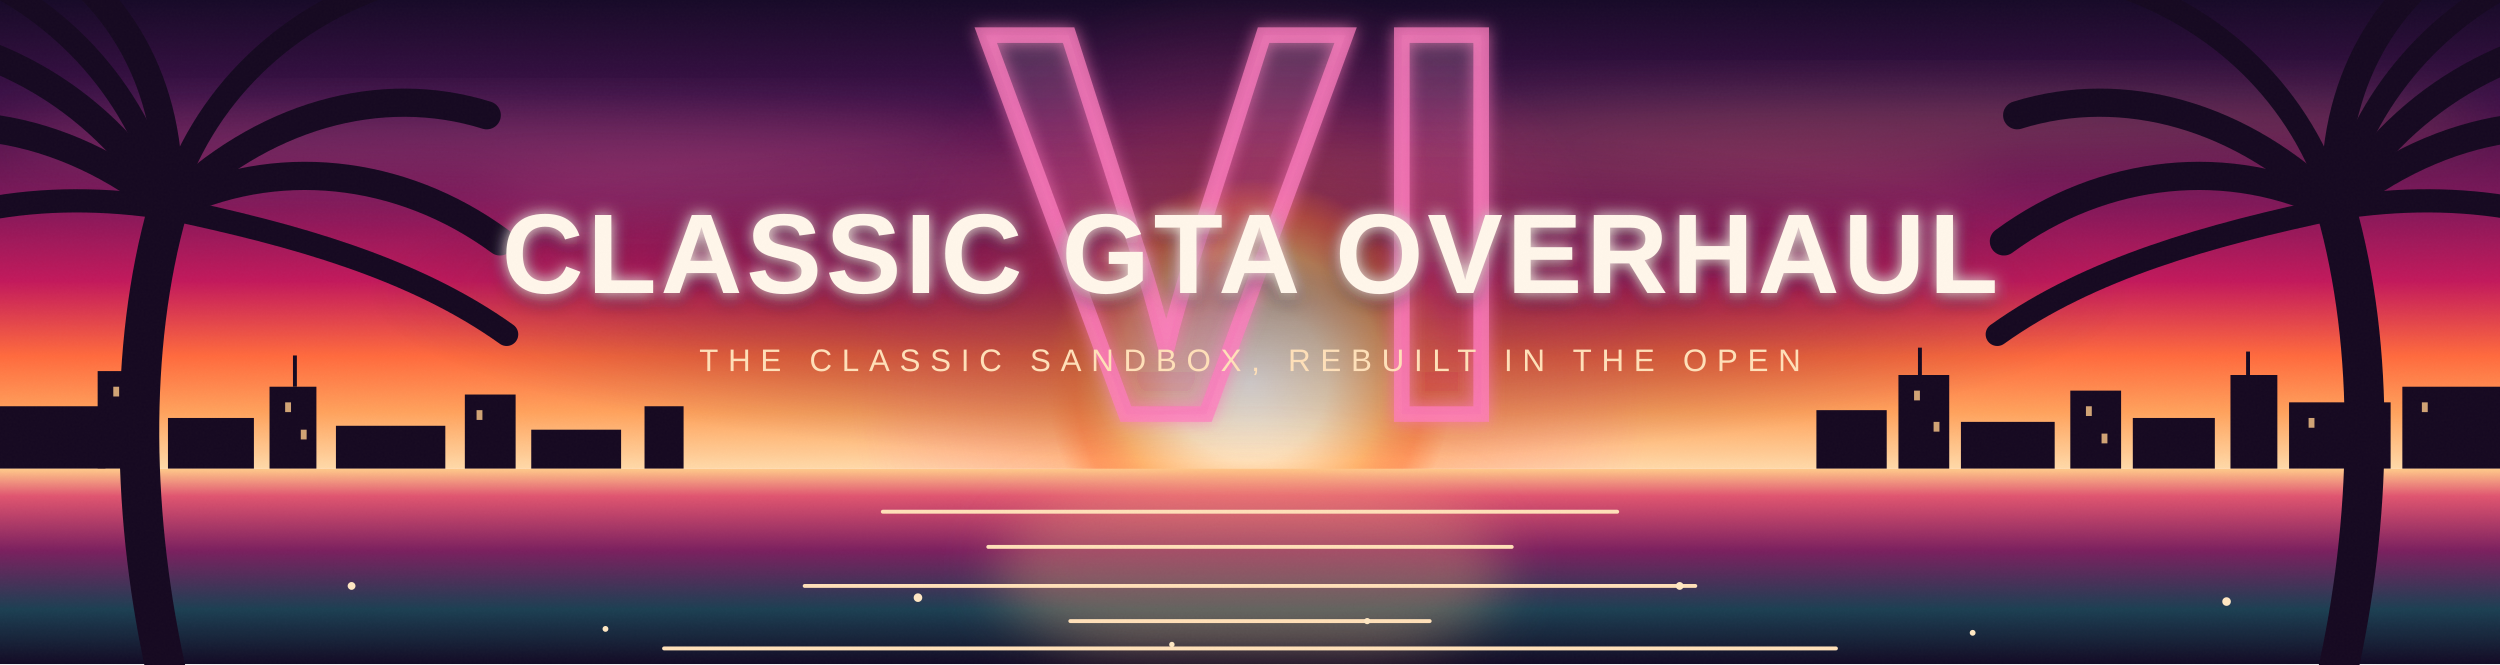
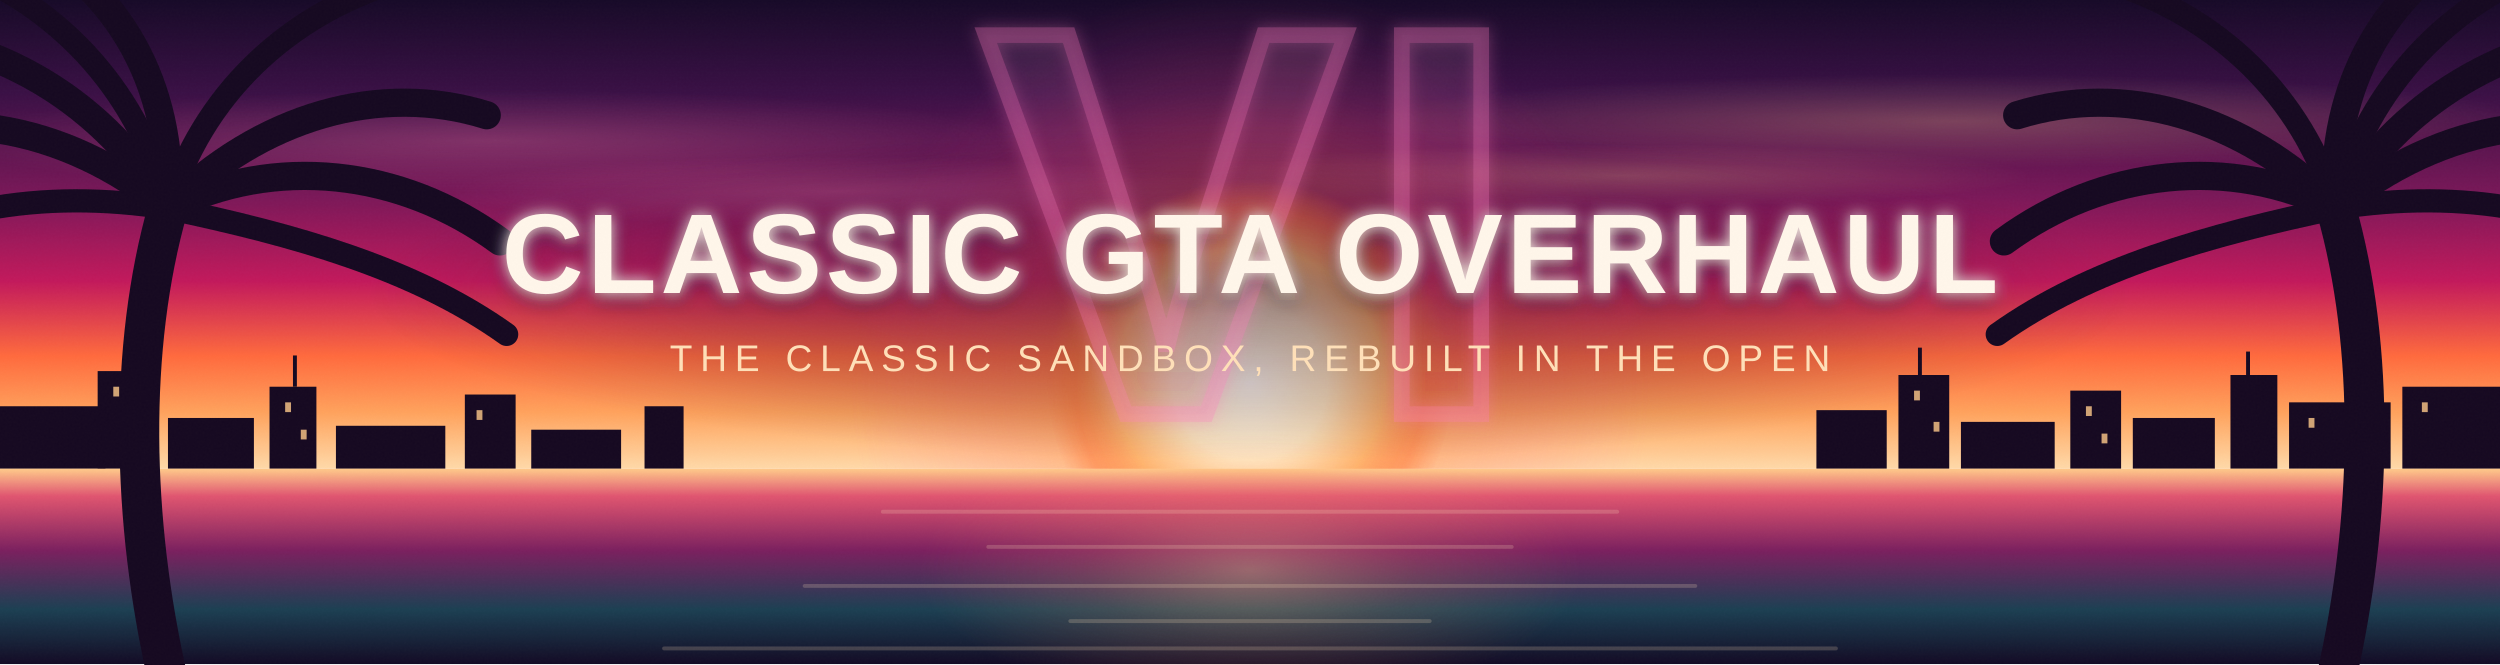
<svg xmlns="http://www.w3.org/2000/svg" width="1280" height="340" viewBox="0 0 1280 340" role="img" aria-labelledby="btitle bdesc">
  <defs>
    <linearGradient id="sky" x1="0" y1="0" x2="0" y2="1">
      <stop offset="0" stop-color="#160927" />
      <stop offset="0.20" stop-color="#3A0F45" />
      <stop offset="0.42" stop-color="#7A1758" />
      <stop offset="0.60" stop-color="#C2185B" />
      <stop offset="0.76" stop-color="#FF6A3D" />
      <stop offset="0.88" stop-color="#FFA25C" />
      <stop offset="1" stop-color="#FFD9A8" />
    </linearGradient>
    <radialGradient id="sunCore" cx="0.5" cy="0.5" r="0.5">
      <stop offset="0" stop-color="#FFFBF2" />
      <stop offset="0.38" stop-color="#FFE7C2" />
      <stop offset="0.66" stop-color="#FFB36B" />
      <stop offset="0.86" stop-color="#FF7A3D" stop-opacity="0.55" />
      <stop offset="1" stop-color="#FF7A3D" stop-opacity="0" />
    </radialGradient>
    <radialGradient id="sunHalo" cx="0.5" cy="0.5" r="0.5">
      <stop offset="0" stop-color="#FFD9A8" stop-opacity="0.7" />
      <stop offset="0.42" stop-color="#FF7A3D" stop-opacity="0.30" />
      <stop offset="1" stop-color="#FF3E9D" stop-opacity="0" />
    </radialGradient>
    <linearGradient id="viFill" x1="0" y1="0" x2="0" y2="1">
      <stop offset="0" stop-color="#FFD6EC" />
      <stop offset="0.30" stop-color="#FF6CB6" />
      <stop offset="0.62" stop-color="#FF3E9D" />
      <stop offset="1" stop-color="#C2185B" />
    </linearGradient>
    <linearGradient id="water" x1="0" y1="0" x2="0" y2="1">
      <stop offset="0" stop-color="#FFC98A" />
      <stop offset="0.14" stop-color="#E0546F" />
      <stop offset="0.42" stop-color="#7A1F5E" />
      <stop offset="0.72" stop-color="#1B3F52" />
      <stop offset="1" stop-color="#120A24" />
    </linearGradient>
    <radialGradient id="scrim" cx="0.5" cy="0.5" r="0.5">
      <stop offset="0" stop-color="#160927" stop-opacity="0.42" />
      <stop offset="0.65" stop-color="#160927" stop-opacity="0.18" />
      <stop offset="1" stop-color="#160927" stop-opacity="0" />
    </radialGradient>
+     <radialGradient id="cloudPink" cx="0.5" cy="0.5" r="0.5">
+       <stop offset="0" stop-color="#FF8FB4" stop-opacity="0.24" />
+       <stop offset="0.55" stop-color="#FF8FB4" stop-opacity="0.10" />
+       <stop offset="1" stop-color="#FF8FB4" stop-opacity="0" />
+     </radialGradient>
+     <radialGradient id="cloudGold" cx="0.5" cy="0.5" r="0.5">
+       <stop offset="0" stop-color="#FFC98A" stop-opacity="0.26" />
+       <stop offset="0.55" stop-color="#FFC98A" stop-opacity="0.11" />
+       <stop offset="1" stop-color="#FFC98A" stop-opacity="0" />
+     </radialGradient>
+     <radialGradient id="waterGlow" cx="0.5" cy="0.5" r="0.5">
+       <stop offset="0" stop-color="#FFC98A" stop-opacity="0.38" />
+       <stop offset="0.5" stop-color="#FF9A6A" stop-opacity="0.16" />
+       <stop offset="1" stop-color="#FF9A6A" stop-opacity="0" />
+     </radialGradient>
    <filter id="glow" x="-25%" y="-25%" width="150%" height="150%">
      <feGaussianBlur stdDeviation="4" result="b" />
      <feMerge>
        <feMergeNode in="b" />
        <feMergeNode in="SourceGraphic" />
      </feMerge>
-     </filter>
-     <filter id="broad" x="-30%" y="-30%" width="160%" height="160%">
-       <feGaussianBlur stdDeviation="14" />
    </filter>
    <filter id="textshadow" x="-20%" y="-40%" width="140%" height="200%">
      <feGaussianBlur stdDeviation="5" />
    </filter>
    <filter id="grain" x="0" y="0" width="100%" height="100%">
      <feTurbulence type="fractalNoise" baseFrequency="0.9" numOctaves="1" stitchTiles="stitch" result="n" />
      <feColorMatrix in="n" type="saturate" values="0" />
      <feComponentTransfer>
        <feFuncA type="linear" slope="0.5" />
      </feComponentTransfer>
    </filter>
    <style>
      .push { animation: push 26s ease-in-out infinite; transform-box: view-box; transform-origin: 640px 170px; }
      @keyframes push { 0%, 100% { transform: scale(1); } 50% { transform: scale(1.03); } }

-       .sun { animation: bloom 6.5s ease-in-out infinite; transform-box: fill-box; transform-origin: center; }
+       .sun { opacity: 0.95; animation: bloom 6.5s ease-in-out infinite; transform-box: fill-box; transform-origin: center; }
      @keyframes bloom { 0%, 100% { opacity: 0.9; transform: scale(1); } 50% { opacity: 1; transform: scale(1.03); } }

      .cloud-a { animation: drift 48s ease-in-out infinite alternate; }
      .cloud-b { animation: drift 62s ease-in-out infinite alternate-reverse; }
      @keyframes drift { from { transform: translateX(-34px); } to { transform: translateX(34px); } }

      .palm-l, .palm-r { animation: sway 9s ease-in-out infinite alternate; transform-box: fill-box; transform-origin: 50% 100%; }
      .palm-r { animation-duration: 11s; }
      @keyframes sway { from { transform: rotate(-1.1deg); } to { transform: rotate(1.1deg); } }

-       .vi { animation: neon 7.5s ease-in-out infinite; }
+       .vi { opacity: 0.46; animation: neon 7.5s ease-in-out infinite; }
      @keyframes neon {
        0%, 88%, 100% { opacity: 0.46; }
        45% { opacity: 0.56; }
        91% { opacity: 0.26; }
        93% { opacity: 0.54; }
        95% { opacity: 0.30; }
      }

-       .shimmer { animation: shimmer 3.4s ease-in-out infinite; }
+       .shimmer { opacity: 0.2; animation: shimmer 3.4s ease-in-out infinite; }
      @keyframes shimmer { 0%, 100% { opacity: 0.14; } 50% { opacity: 0.5; } }

-       .mote { animation: mote 14s ease-in-out infinite; }
+       .mote { opacity: 0; animation: mote 14s ease-in-out infinite; }
      @keyframes mote {
        0% { transform: translateY(0); opacity: 0; }
        20% { opacity: 0.55; }
        80% { opacity: 0.35; }
        100% { transform: translateY(-46px); opacity: 0; }
      }

      @media (prefers-reduced-motion: reduce) {
        .push, .sun, .cloud-a, .cloud-b, .palm-l, .palm-r, .vi, .shimmer, .mote { animation: none !important; }
      }
    </style>
    <g id="palm" fill="none" stroke="#150820" stroke-linecap="round">
      <path d="M0 0 C -11 -48 -12 -100 0 -142" stroke-width="12" />
      <g stroke-width="8.5">
        <path d="M0 -142 C -32 -168 -70 -174 -104 -158" />
        <path d="M0 -142 C -22 -178 -56 -194 -92 -196" />
        <path d="M0 -142 C 2 -180 -16 -208 -42 -222" />
        <path d="M0 -142 C 28 -170 64 -180 96 -170" />
        <path d="M0 -142 C 32 -158 70 -154 100 -132" />
      </g>
      <g stroke-width="7">
        <path d="M0 -142 C -38 -148 -74 -142 -102 -122" />
        <path d="M0 -142 C 38 -134 74 -124 102 -104" />
        <path d="M0 -142 C -8 -176 -32 -202 -62 -214" />
        <path d="M0 -142 C 10 -176 36 -200 68 -210" />
      </g>
    </g>
  </defs>
  <g class="push">
    <rect x="0" y="0" width="1280" height="240" fill="url(#sky)" />
-     <g class="cloud-a" fill="#FF8FB4" opacity="0.18" filter="url(#broad)">
-       <ellipse cx="250" cy="72" rx="250" ry="16" />
-       <ellipse cx="430" cy="98" rx="180" ry="11" />
-     </g>
-     <g class="cloud-b" fill="#FFB27A" opacity="0.20" filter="url(#broad)">
-       <ellipse cx="1000" cy="62" rx="270" ry="15" />
-       <ellipse cx="830" cy="90" rx="190" ry="10" />
+     <g class="cloud-a">
+       <ellipse cx="250" cy="72" rx="280" ry="26" fill="url(#cloudPink)" />
+       <ellipse cx="430" cy="98" rx="200" ry="18" fill="url(#cloudPink)" />
+     </g>
+     <g class="cloud-b">
+       <ellipse cx="1000" cy="62" rx="300" ry="24" fill="url(#cloudGold)" />
+       <ellipse cx="830" cy="90" rx="210" ry="16" fill="url(#cloudGold)" />
    </g>
    <g class="sun">
      <circle cx="640" cy="196" r="205" fill="url(#sunHalo)" />
      <circle cx="640" cy="196" r="104" fill="url(#sunCore)" />
    </g>
    <ellipse cx="640" cy="150" rx="450" ry="86" fill="url(#scrim)" />
    <g class="vi" filter="url(#glow)">
      <text x="640" y="212" text-anchor="middle" font-family="Segoe UI, Arial, Helvetica, sans-serif" font-size="282" font-weight="800" letter-spacing="8" fill="url(#viFill)" fill-opacity="0.10" stroke="#FF7CC0" stroke-width="8" stroke-opacity="0.7">VI</text>
    </g>
    <g fill="#150820">
      <rect x="0" y="208" width="54" height="32" />
      <rect x="50" y="190" width="30" height="50" />
      <rect x="86" y="214" width="44" height="26" />
      <rect x="138" y="198" width="24" height="42" />
      <rect x="172" y="218" width="56" height="22" />
      <rect x="238" y="202" width="26" height="38" />
      <rect x="272" y="220" width="46" height="20" />
      <rect x="330" y="208" width="20" height="32" />
      <rect x="930" y="210" width="36" height="30" />
      <rect x="972" y="192" width="26" height="48" />
      <rect x="1004" y="216" width="48" height="24" />
      <rect x="1060" y="200" width="26" height="40" />
      <rect x="1092" y="214" width="42" height="26" />
      <rect x="1142" y="192" width="24" height="48" />
      <rect x="1172" y="206" width="52" height="34" />
      <rect x="1230" y="198" width="50" height="42" />
      <rect x="64" y="176" width="2" height="14" />
      <rect x="150" y="182" width="2" height="16" />
      <rect x="982" y="178" width="2" height="14" />
      <rect x="1150" y="180" width="2" height="12" />
    </g>
    <g fill="#FFC98A" opacity="0.8">
      <rect x="58" y="198" width="3" height="5" />
      <rect x="66" y="212" width="3" height="5" />
      <rect x="146" y="206" width="3" height="5" />
      <rect x="154" y="220" width="3" height="5" />
      <rect x="244" y="210" width="3" height="5" />
      <rect x="980" y="200" width="3" height="5" />
      <rect x="990" y="216" width="3" height="5" />
      <rect x="1068" y="208" width="3" height="5" />
      <rect x="1076" y="222" width="3" height="5" />
      <rect x="1182" y="214" width="3" height="5" />
      <rect x="1240" y="206" width="3" height="5" />
    </g>
    <rect x="0" y="240" width="1280" height="100" fill="url(#water)" />
-     <ellipse cx="640" cy="292" rx="130" ry="54" fill="#FFB27A" opacity="0.32" filter="url(#broad)" />
+     <ellipse cx="640" cy="292" rx="170" ry="70" fill="url(#waterGlow)" />
    <g stroke="#FFE0B8" stroke-width="2" stroke-linecap="round">
      <line class="shimmer" x1="452" y1="262" x2="828" y2="262" style="animation-delay:0s" />
      <line class="shimmer" x1="506" y1="280" x2="774" y2="280" style="animation-delay:0.5s" />
      <line class="shimmer" x1="412" y1="300" x2="868" y2="300" style="animation-delay:1.1s" />
      <line class="shimmer" x1="548" y1="318" x2="732" y2="318" style="animation-delay:1.6s" />
      <line class="shimmer" x1="340" y1="332" x2="940" y2="332" style="animation-delay:2.2s" />
    </g>
    <g class="palm-l">
      <use href="#palm" transform="translate(86 348) scale(1.7)" />
    </g>
    <g class="palm-r">
      <use href="#palm" transform="translate(1196 348) scale(-1.7 1.7)" />
    </g>
  </g>
  <text x="640" y="153" text-anchor="middle" font-family="Segoe UI, Arial, Helvetica, sans-serif" font-size="58" font-weight="800" letter-spacing="2" fill="#160927" opacity="0.65" filter="url(#textshadow)">CLASSIC GTA OVERHAUL</text>
  <text x="640" y="150" text-anchor="middle" font-family="Segoe UI, Arial, Helvetica, sans-serif" font-size="58" font-weight="800" letter-spacing="2" fill="#FFF6EA" filter="url(#glow)">CLASSIC GTA OVERHAUL</text>
-   <text x="640" y="190" text-anchor="middle" font-family="Segoe UI, Arial, Helvetica, sans-serif" font-size="16" letter-spacing="5" fill="#FFE0B8">THE CLASSIC SANDBOX, REBUILT IN THE OPEN</text>
+   <text x="640" y="190" text-anchor="middle" font-family="Segoe UI, Arial, Helvetica, sans-serif" font-size="19" letter-spacing="4" fill="#FFE0B8">THE CLASSIC SANDBOX, REBUILT IN THE OPEN</text>
  <g fill="#FFE7C2">
    <circle class="mote" cx="180" cy="300" r="2" style="animation-delay:0s" />
    <circle class="mote" cx="310" cy="322" r="1.5" style="animation-delay:2.4s" />
    <circle class="mote" cx="470" cy="306" r="2.2" style="animation-delay:4.1s" />
    <circle class="mote" cx="700" cy="318" r="1.6" style="animation-delay:1.3s" />
    <circle class="mote" cx="860" cy="300" r="2" style="animation-delay:5.2s" />
    <circle class="mote" cx="1010" cy="324" r="1.5" style="animation-delay:3.3s" />
    <circle class="mote" cx="1140" cy="308" r="2.2" style="animation-delay:6.4s" />
    <circle class="mote" cx="600" cy="330" r="1.4" style="animation-delay:7.5s" />
  </g>
  <rect width="1280" height="340" filter="url(#grain)" opacity="0.05" pointer-events="none" />
</svg>
